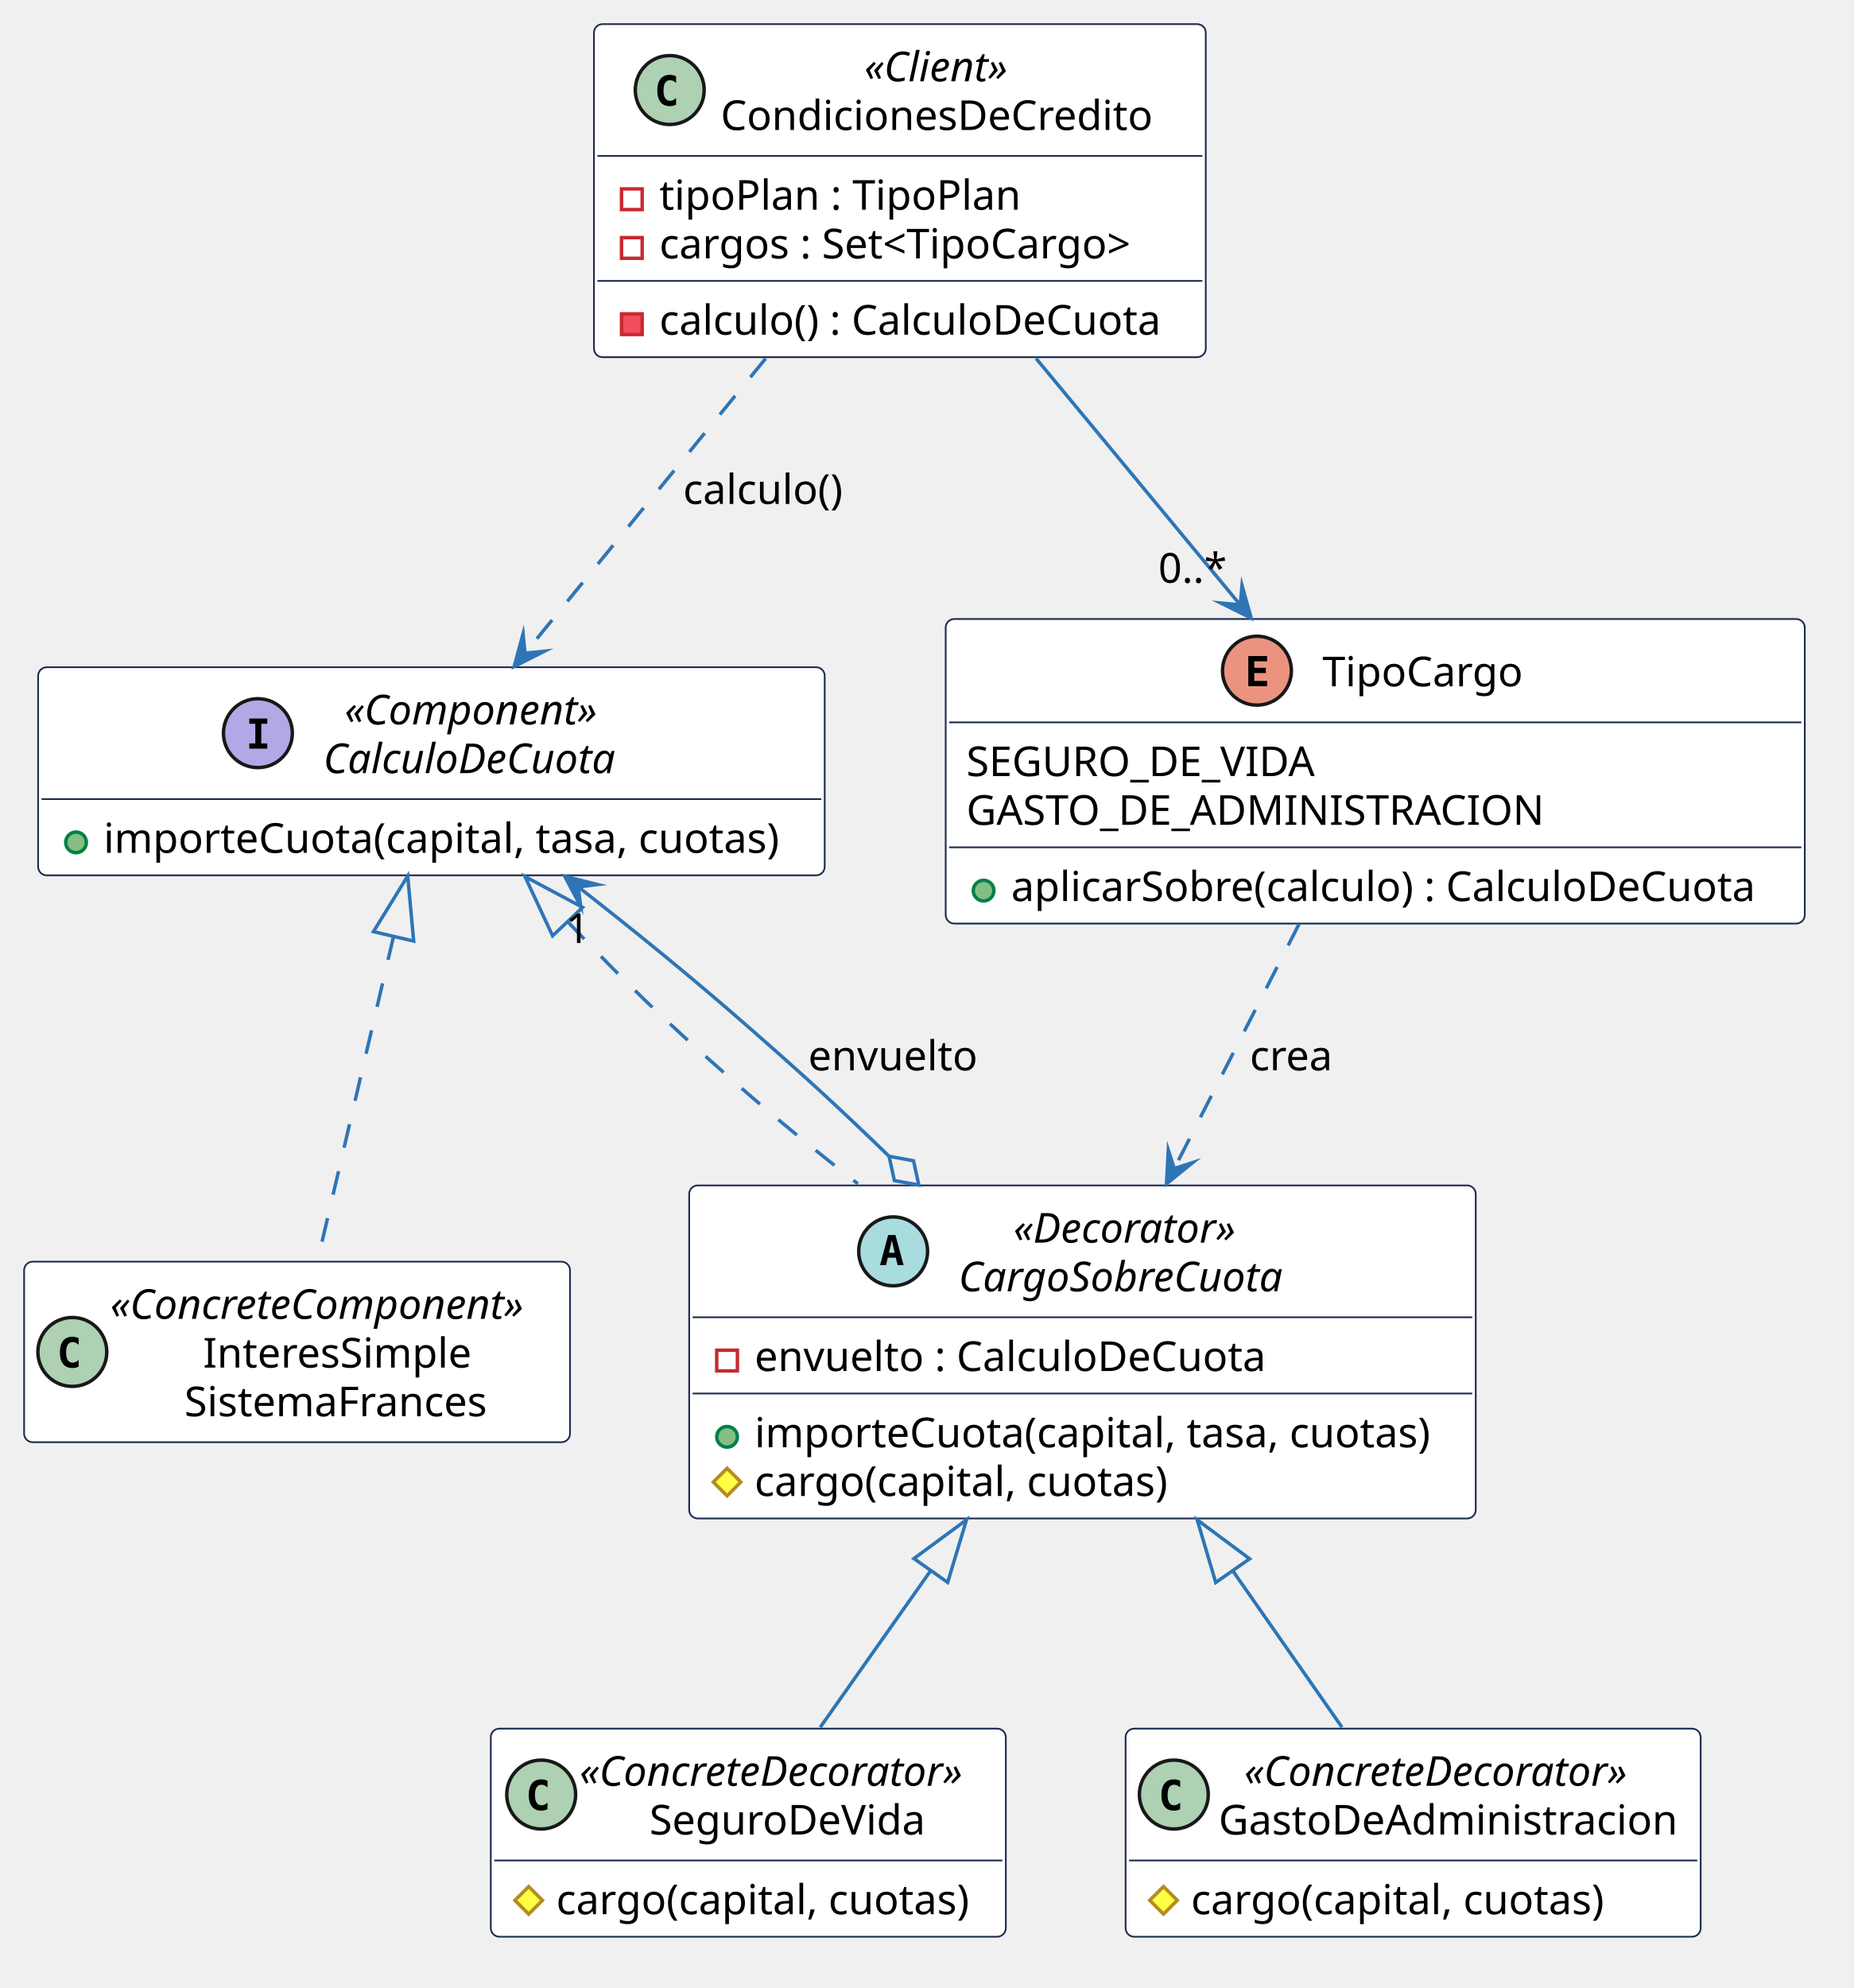
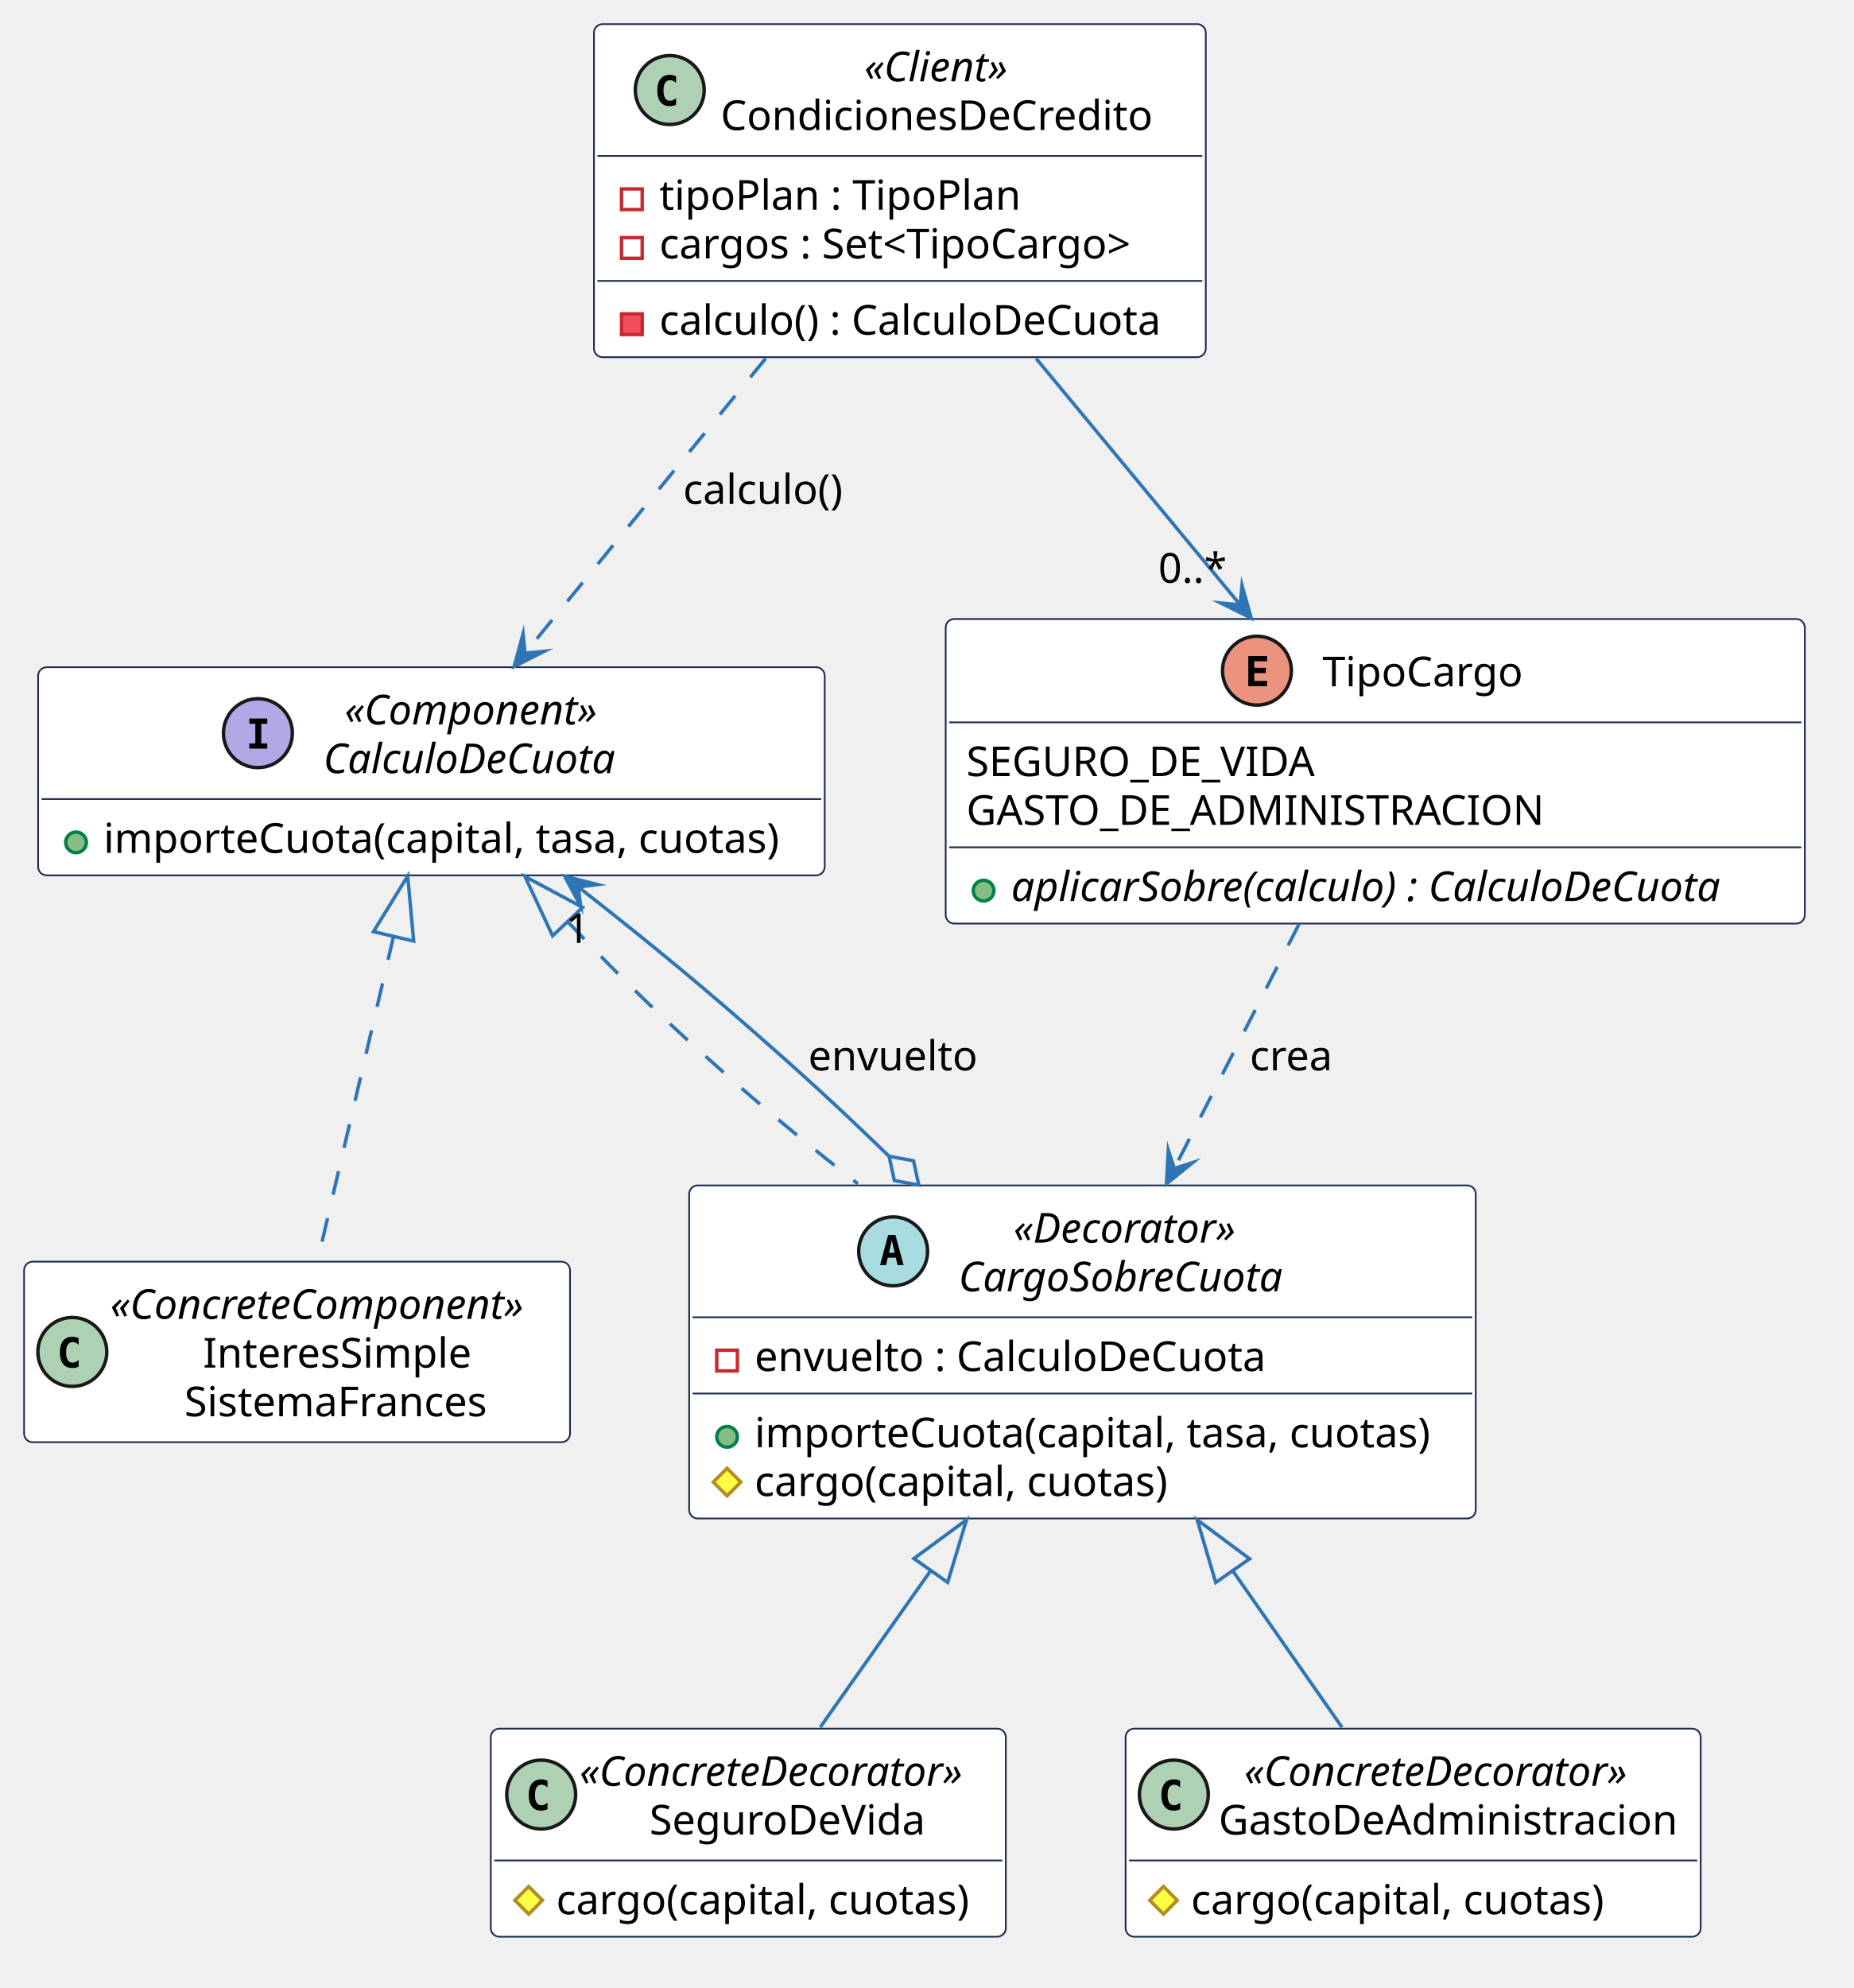
<svg xmlns="http://www.w3.org/2000/svg" version="1.1" data-diagram-type="CLASS" style="width:538px;height:577px;background:#FFFFFF;" width="538px" height="577px" viewBox="0 0 538 577" zoomAndPan="magnify" preserveAspectRatio="none" contentStyleType="text/css">
  <defs />
  <g font-family="sans-serif" lengthAdjust="spacing">
    <g class="entity" data-qualified-name="CondicionesDeCredito" id="ent0001" data-source-line="11">
      <rect x="172.43" y="7" width="177.613" height="96.664" fill="#FFF" style="stroke:#1D2B4F;stroke-width:0.5;" rx="2.5" ry="2.5" />
      <ellipse cx="194.432" cy="26.133" rx="10" ry="10" fill="#ADD1B2" style="stroke:#181818;stroke-width:1;" />
      <path d="M196.266,30.381 Q195.855,30.592 195.404,30.697 Q194.953,30.803 194.455,30.803 Q192.685,30.803 191.754,29.637 Q190.822,28.471 190.822,26.268 Q190.822,24.059 191.754,22.893 Q192.685,21.727 194.455,21.727 Q194.953,21.727 195.41,21.832 Q195.867,21.938 196.266,22.148 L196.266,24.07 Q195.82,23.66 195.401,23.47 Q194.982,23.279 194.537,23.279 Q193.588,23.279 193.104,24.032 Q192.621,24.785 192.621,26.268 Q192.621,27.744 193.104,28.497 Q193.588,29.25 194.537,29.25 Q194.982,29.25 195.401,29.06 Q195.82,28.869 196.266,28.459 Z " fill="#000" />
      <text x="250.908" y="23.602" fill="#000" font-size="12" textLength="46.436" font-style="italic" font-family="Calibri">«Client»</text>
      <text x="209.21" y="37.734" fill="#000" font-size="12" textLength="129.832" font-family="Calibri">CondicionesDeCredito</text>
      <line x1="173.43" y1="45.266" x2="349.043" y2="45.266" style="stroke:#1D2B4F;stroke-width:0.5;" />
      <g data-visibility-modifier="PRIVATE_FIELD">
        <rect x="180.43" y="54.832" width="6" height="6" fill="none" style="stroke:#C82930;stroke-width:1;" />
      </g>
      <text x="191.43" y="60.867" fill="#000" font-size="12" textLength="108.604" font-family="Calibri">tipoPlan : TipoPlan</text>
      <g data-visibility-modifier="PRIVATE_FIELD">
        <rect x="180.43" y="68.965" width="6" height="6" fill="none" style="stroke:#C82930;stroke-width:1;" />
      </g>
      <text x="191.43" y="75" fill="#000" font-size="12" textLength="147.434" font-family="Calibri">cargos : Set&lt;TipoCargo&gt;</text>
      <line x1="173.43" y1="81.531" x2="349.043" y2="81.531" style="stroke:#1D2B4F;stroke-width:0.5;" />
      <g data-visibility-modifier="PRIVATE_METHOD">
        <rect x="180.43" y="91.098" width="6" height="6" fill="#F24D5C" style="stroke:#C82930;stroke-width:1;" />
      </g>
      <text x="191.43" y="97.133" fill="#000" font-size="12" textLength="152.613" font-family="Calibri">calculo() : CalculoDeCuota</text>
    </g>
    <g class="entity" data-qualified-name="CalculoDeCuota" id="ent0002" data-source-line="16">
      <rect x="11.07" y="193.66" width="228.344" height="60.398" fill="#FFF" style="stroke:#1D2B4F;stroke-width:0.5;" rx="2.5" ry="2.5" />
      <ellipse cx="74.871" cy="212.793" rx="10" ry="10" fill="#B4A7E5" style="stroke:#181818;stroke-width:1;" />
      <path d="M72.379,210.068 L72.379,208.545 L77.588,208.545 L77.588,210.068 L75.847,210.068 L75.847,215.769 L77.588,215.769 L77.588,217.293 L72.379,217.293 L72.379,215.769 L74.119,215.769 L74.119,210.068 Z " fill="#000" />
      <text x="100.02" y="210.262" fill="#000" font-size="12" textLength="80.443" font-style="italic" font-family="Calibri">«Component»</text>
      <text x="93.871" y="224.394" fill="#000" font-size="12" textLength="92.742" font-style="italic" font-family="Calibri">CalculoDeCuota</text>
      <line x1="12.07" y1="231.926" x2="238.414" y2="231.926" style="stroke:#1D2B4F;stroke-width:0.5;" />
      <g data-visibility-modifier="PUBLIC_METHOD">
        <ellipse cx="22.07" cy="244.492" rx="3" ry="3" fill="#84BE84" style="stroke:#038048;stroke-width:1;" />
      </g>
      <text x="30.07" y="247.527" fill="#000" font-size="12" textLength="203.344" font-family="Calibri">importeCuota(capital, tasa, cuotas)</text>
    </g>
    <g class="entity" data-qualified-name="Planes" id="ent0003" data-source-line="19">
      <rect x="7" y="366.19" width="158.48" height="52.398" fill="#FFF" style="stroke:#1D2B4F;stroke-width:0.5;" rx="2.5" ry="2.5" />
      <ellipse cx="21" cy="392.389" rx="10" ry="10" fill="#ADD1B2" style="stroke:#181818;stroke-width:1;" />
      <path d="M22.834,396.637 Q22.424,396.848 21.973,396.954 Q21.521,397.059 21.023,397.059 Q19.254,397.059 18.322,395.893 Q17.391,394.727 17.391,392.524 Q17.391,390.315 18.322,389.149 Q19.254,387.983 21.023,387.983 Q21.521,387.983 21.979,388.088 Q22.436,388.194 22.834,388.405 L22.834,390.327 Q22.389,389.917 21.97,389.726 Q21.551,389.536 21.105,389.536 Q20.156,389.536 19.673,390.289 Q19.189,391.042 19.189,392.524 Q19.189,394.001 19.673,394.753 Q20.156,395.506 21.105,395.506 Q21.551,395.506 21.97,395.316 Q22.389,395.126 22.834,394.715 Z " fill="#000" />
      <text x="32" y="382.792" fill="#000" font-size="12" textLength="132.48" font-style="italic" font-family="Calibri">«ConcreteComponent»</text>
      <text x="58.924" y="396.924" fill="#000" font-size="12" textLength="78.633" font-family="Calibri">InteresSimple</text>
      <text x="53.53" y="411.057" fill="#000" font-size="12" textLength="89.42" font-family="Calibri">SistemaFrances</text>
    </g>
    <g class="entity" data-qualified-name="CargoSobreCuota" id="ent0004" data-source-line="20">
      <rect x="200.07" y="344.06" width="228.344" height="96.664" fill="#FFF" style="stroke:#1D2B4F;stroke-width:0.5;" rx="2.5" ry="2.5" />
      <ellipse cx="259.286" cy="363.193" rx="10" ry="10" fill="#A9DCDF" style="stroke:#181818;stroke-width:1;" />
      <path d="M258.895,360.027 L258.081,363.607 L259.716,363.607 Z M257.841,358.445 L259.956,358.445 L262.317,367.193 L260.589,367.193 L260.049,365.031 L257.735,365.031 L257.208,367.193 L255.479,367.193 Z " fill="#000" />
      <text x="294.206" y="360.662" fill="#000" font-size="12" textLength="70.072" font-style="italic" font-family="Calibri">«Decorator»</text>
      <text x="278.286" y="374.794" fill="#000" font-size="12" textLength="101.912" font-style="italic" font-family="Calibri">CargoSobreCuota</text>
      <line x1="201.07" y1="382.326" x2="427.414" y2="382.326" style="stroke:#1D2B4F;stroke-width:0.5;" />
      <g data-visibility-modifier="PRIVATE_FIELD">
        <rect x="208.07" y="391.892" width="6" height="6" fill="none" style="stroke:#C82930;stroke-width:1;" />
      </g>
      <text x="219.07" y="397.927" fill="#000" font-size="12" textLength="153.938" font-family="Calibri">envuelto : CalculoDeCuota</text>
      <line x1="201.07" y1="404.458" x2="427.414" y2="404.458" style="stroke:#1D2B4F;stroke-width:0.5;" />
      <g data-visibility-modifier="PUBLIC_METHOD">
        <ellipse cx="211.07" cy="417.025" rx="3" ry="3" fill="#84BE84" style="stroke:#038048;stroke-width:1;" />
      </g>
      <text x="219.07" y="420.06" fill="#000" font-size="12" textLength="203.344" font-family="Calibri">importeCuota(capital, tasa, cuotas)</text>
      <g data-visibility-modifier="PROTECTED_METHOD">
        <polygon points="211.07,426.158,215.07,430.158,211.07,434.158,207.07,430.158" fill="#FF4" style="stroke:#B38D22;stroke-width:1;stroke-linejoin:miter;stroke-miterlimit:10;" />
      </g>
      <text x="219.07" y="434.193" fill="#000" font-size="12" textLength="124.512" font-family="Calibri">cargo(capital, cuotas)</text>
    </g>
    <g class="entity" data-qualified-name="SeguroDeVida" id="ent0005" data-source-line="25">
      <rect x="142.48" y="501.72" width="149.512" height="60.398" fill="#FFF" style="stroke:#1D2B4F;stroke-width:0.5;" rx="2.5" ry="2.5" />
      <ellipse cx="157.111" cy="520.853" rx="10" ry="10" fill="#ADD1B2" style="stroke:#181818;stroke-width:1;" />
      <path d="M158.945,525.101 Q158.535,525.312 158.084,525.417 Q157.633,525.523 157.134,525.523 Q155.365,525.523 154.433,524.357 Q153.502,523.191 153.502,520.988 Q153.502,518.779 154.433,517.613 Q155.365,516.447 157.134,516.447 Q157.633,516.447 158.09,516.552 Q158.547,516.658 158.945,516.868 L158.945,518.79 Q158.5,518.38 158.081,518.19 Q157.662,517.999 157.217,517.999 Q156.267,517.999 155.784,518.752 Q155.301,519.505 155.301,520.988 Q155.301,522.464 155.784,523.217 Q156.267,523.97 157.217,523.97 Q157.662,523.97 158.081,523.78 Q158.5,523.589 158.945,523.179 Z " fill="#000" />
      <text x="168.251" y="518.322" fill="#000" font-size="12" textLength="122.109" font-style="italic" font-family="Calibri">«ConcreteDecorator»</text>
      <text x="188.542" y="532.454" fill="#000" font-size="12" textLength="81.527" font-family="Calibri">SeguroDeVida</text>
      <line x1="143.48" y1="539.986" x2="290.992" y2="539.986" style="stroke:#1D2B4F;stroke-width:0.5;" />
      <g data-visibility-modifier="PROTECTED_METHOD">
        <polygon points="153.48,547.552,157.48,551.552,153.48,555.552,149.48,551.552" fill="#FF4" style="stroke:#B38D22;stroke-width:1;stroke-linejoin:miter;stroke-miterlimit:10;" />
      </g>
      <text x="161.48" y="555.587" fill="#000" font-size="12" textLength="124.512" font-family="Calibri">cargo(capital, cuotas)</text>
    </g>
    <g class="entity" data-qualified-name="GastoDeAdministracion" id="ent0006" data-source-line="28">
      <rect x="326.77" y="501.72" width="166.945" height="60.398" fill="#FFF" style="stroke:#1D2B4F;stroke-width:0.5;" rx="2.5" ry="2.5" />
      <ellipse cx="340.77" cy="520.853" rx="10" ry="10" fill="#ADD1B2" style="stroke:#181818;stroke-width:1;" />
      <path d="M342.604,525.101 Q342.194,525.312 341.743,525.417 Q341.291,525.523 340.793,525.523 Q339.024,525.523 338.092,524.357 Q337.161,523.191 337.161,520.988 Q337.161,518.779 338.092,517.613 Q339.024,516.447 340.793,516.447 Q341.291,516.447 341.749,516.552 Q342.206,516.658 342.604,516.868 L342.604,518.79 Q342.159,518.38 341.74,518.19 Q341.321,517.999 340.875,517.999 Q339.926,517.999 339.443,518.752 Q338.959,519.505 338.959,520.988 Q338.959,522.464 339.443,523.217 Q339.926,523.97 340.875,523.97 Q341.321,523.97 341.74,523.78 Q342.159,523.589 342.604,523.179 Z " fill="#000" />
      <text x="361.188" y="518.322" fill="#000" font-size="12" textLength="122.109" font-style="italic" font-family="Calibri">«ConcreteDecorator»</text>
      <text x="353.77" y="532.454" fill="#000" font-size="12" textLength="136.945" font-family="Calibri">GastoDeAdministracion</text>
      <line x1="327.77" y1="539.986" x2="492.715" y2="539.986" style="stroke:#1D2B4F;stroke-width:0.5;" />
      <g data-visibility-modifier="PROTECTED_METHOD">
        <polygon points="337.77,547.552,341.77,551.552,337.77,555.552,333.77,551.552" fill="#FF4" style="stroke:#B38D22;stroke-width:1;stroke-linejoin:miter;stroke-miterlimit:10;" />
      </g>
      <text x="345.77" y="555.587" fill="#000" font-size="12" textLength="124.512" font-family="Calibri">cargo(capital, cuotas)</text>
    </g>
    <g class="entity" data-qualified-name="TipoCargo" id="ent0007" data-source-line="31">
      <rect x="274.54" y="179.66" width="249.396" height="88.398" fill="#FFF" style="stroke:#1D2B4F;stroke-width:0.5;" rx="2.5" ry="2.5" />
      <ellipse cx="364.901" cy="194.66" rx="10" ry="10" fill="#EB937F" style="stroke:#181818;stroke-width:1;" />
      <path d="M367.835,199.16 L362.386,199.16 L362.386,190.412 L367.835,190.412 L367.835,191.935 L364.114,191.935 L364.114,193.822 L367.483,193.822 L367.483,195.346 L364.114,195.346 L364.114,197.637 L367.835,197.637 Z " fill="#000" />
      <text x="383.901" y="199.195" fill="#000" font-size="12" textLength="60.674" font-family="Calibri">TipoCargo</text>
      <line x1="275.54" y1="209.66" x2="522.936" y2="209.66" style="stroke:#1D2B4F;stroke-width:0.5;" />
      <text x="280.54" y="225.262" fill="#000" font-size="12" textLength="102.926" font-family="Calibri">SEGURO_DE_VIDA</text>
      <text x="280.54" y="239.394" fill="#000" font-size="12" textLength="171.064" font-family="Calibri">GASTO_DE_ADMINISTRACION</text>
      <line x1="275.54" y1="245.926" x2="522.936" y2="245.926" style="stroke:#1D2B4F;stroke-width:0.5;" />
      <g data-visibility-modifier="PUBLIC_METHOD">
        <ellipse cx="285.54" cy="258.492" rx="3" ry="3" fill="#84BE84" style="stroke:#038048;stroke-width:1;" />
      </g>
-       <text x="293.54" y="261.527" fill="#000" font-size="12" textLength="224.396" font-family="Calibri">aplicarSobre(calculo) : CalculoDeCuota</text>
+       <text x="293.54" y="261.527" fill="#000" font-size="12" textLength="224.396" font-style="italic" font-family="Calibri">aplicarSobre(calculo) : CalculoDeCuota</text>
    </g>
    <g class="link" data-entity-1="ent0002" data-entity-2="ent0003" id="lnk8" data-source-line="36" data-link-type="extension">
      <path d="M114.251,271.775 C106.831,303.425 99.27,335.76 92.22,365.84" style="stroke:#2E75B6;stroke-width:1;stroke-dasharray:7,7;" fill="none" id="CalculoDeCuota-backto-Planes" codeLine="36" />
      <polygon points="118.36,254.25,108.41,270.405,120.093,273.144,118.36,254.25" fill="none" style="stroke:#2E75B6;stroke-width:1;stroke-linejoin:miter;stroke-miterlimit:10;" />
    </g>
    <g class="link" data-entity-1="ent0002" data-entity-2="ent0004" id="lnk9" data-source-line="37" data-link-type="extension">
      <path d="M164.782,267.484 C181.702,285.364 191.87,295.21 213.24,314.06 C224.5,323.99 236.91,334.1 249.05,343.6" style="stroke:#2E75B6;stroke-width:1;stroke-dasharray:7,7;" fill="none" id="CalculoDeCuota-backto-CargoSobreCuota" codeLine="37" />
      <polygon points="152.41,254.41,160.424,271.608,169.14,263.36,152.41,254.41" fill="none" style="stroke:#2E75B6;stroke-width:1;stroke-linejoin:miter;stroke-miterlimit:10;" />
    </g>
    <g class="link" data-entity-1="ent0004" data-entity-2="ent0002" id="lnk10" data-source-line="38" data-link-type="aggregation">
      <path d="M258.107,335.605 C242.617,320.615 233.77,312.53 217.24,298.06 C200.19,283.13 184.569,270.47 167.879,257.42" style="stroke:#2E75B6;stroke-width:1;" fill="none" id="CargoSobreCuota-CalculoDeCuota" codeLine="38" />
      <polygon points="266.73,343.95,265.2,336.903,258.107,335.605,259.637,342.652,266.73,343.95" fill="none" style="stroke:#2E75B6;stroke-width:1;stroke-linejoin:miter;stroke-miterlimit:10;" />
      <polygon points="163.94,254.34,168.566,263.035,167.879,257.42,173.494,256.733,163.94,254.34" fill="#2E75B6" style="stroke:#2E75B6;stroke-width:1;stroke-linejoin:miter;stroke-miterlimit:10;" />
      <text x="234.64" y="310.662" fill="#000" font-size="12" textLength="49.805" font-family="Calibri">envuelto</text>
      <text x="164.26" y="273.686" fill="#000" font-size="12" font-family="Calibri">1</text>
    </g>
    <g class="link" data-entity-1="ent0004" data-entity-2="ent0005" id="lnk11" data-source-line="39" data-link-type="extension">
      <path d="M270.212,455.817 C256.092,475.827 250.49,483.77 238.12,501.32" style="stroke:#2E75B6;stroke-width:1;" fill="none" id="CargoSobreCuota-backto-SeguroDeVida" codeLine="39" />
      <polygon points="280.59,441.11,265.31,452.358,275.114,459.276,280.59,441.11" fill="none" style="stroke:#2E75B6;stroke-width:1;stroke-linejoin:miter;stroke-miterlimit:10;" />
    </g>
    <g class="link" data-entity-1="ent0004" data-entity-2="ent0006" id="lnk12" data-source-line="40" data-link-type="extension">
      <path d="M357.854,455.869 C371.824,475.879 377.33,483.77 389.58,501.32" style="stroke:#2E75B6;stroke-width:1;" fill="none" id="CargoSobreCuota-backto-GastoDeAdministracion" codeLine="40" />
      <polygon points="347.55,441.11,352.934,459.304,362.774,452.434,347.55,441.11" fill="none" style="stroke:#2E75B6;stroke-width:1;stroke-linejoin:miter;stroke-miterlimit:10;" />
    </g>
    <g class="link" data-entity-1="ent0007" data-entity-2="ent0004" id="lnk13" data-source-line="41" data-link-type="dependency">
      <path d="M377.13,268.18 C365.32,291.31 353.044,315.377 340.904,339.147" style="stroke:#2E75B6;stroke-width:1;stroke-dasharray:7,7;" fill="none" id="TipoCargo-to-CargoSobreCuota" codeLine="41" />
      <polygon points="338.63,343.6,346.286,337.404,340.904,339.147,339.161,333.765,338.63,343.6" fill="#2E75B6" style="stroke:#2E75B6;stroke-width:1;stroke-linejoin:miter;stroke-miterlimit:10;" />
      <text x="362.83" y="310.662" fill="#000" font-size="12" textLength="24.369" font-family="Calibri">crea</text>
    </g>
    <g class="link" data-entity-1="ent0001" data-entity-2="ent0007" id="lnk14" data-source-line="42" data-link-type="dependency">
      <path d="M300.79,104.05 C320.46,127.79 340.869,152.42 360.039,175.55" style="stroke:#2E75B6;stroke-width:1;" fill="none" id="CondicionesDeCredito-to-TipoCargo" codeLine="42" />
      <polygon points="363.23,179.4,360.567,169.918,360.039,175.55,354.407,175.023,363.23,179.4" fill="#2E75B6" style="stroke:#2E75B6;stroke-width:1;stroke-linejoin:miter;stroke-miterlimit:10;" />
      <text x="336.259" y="169.132" fill="#000" font-size="12" textLength="20.965" font-family="Calibri">0..*</text>
    </g>
    <g class="link" data-entity-1="ent0001" data-entity-2="ent0002" id="lnk15" data-source-line="43" data-link-type="dependency">
      <path d="M222.27,104.05 C198.72,132.88 172.623,164.848 152.423,189.578" style="stroke:#2E75B6;stroke-width:1;stroke-dasharray:7,7;" fill="none" id="CondicionesDeCredito-to-CalculoDeCuota" codeLine="43" />
      <polygon points="149.26,193.45,158.051,189.01,152.423,189.578,151.856,183.949,149.26,193.45" fill="#2E75B6" style="stroke:#2E75B6;stroke-width:1;stroke-linejoin:miter;stroke-miterlimit:10;" />
      <text x="198.32" y="146.262" fill="#000" font-size="12" textLength="48.48" font-family="Calibri">calculo()</text>
    </g>
  </g>
</svg>
